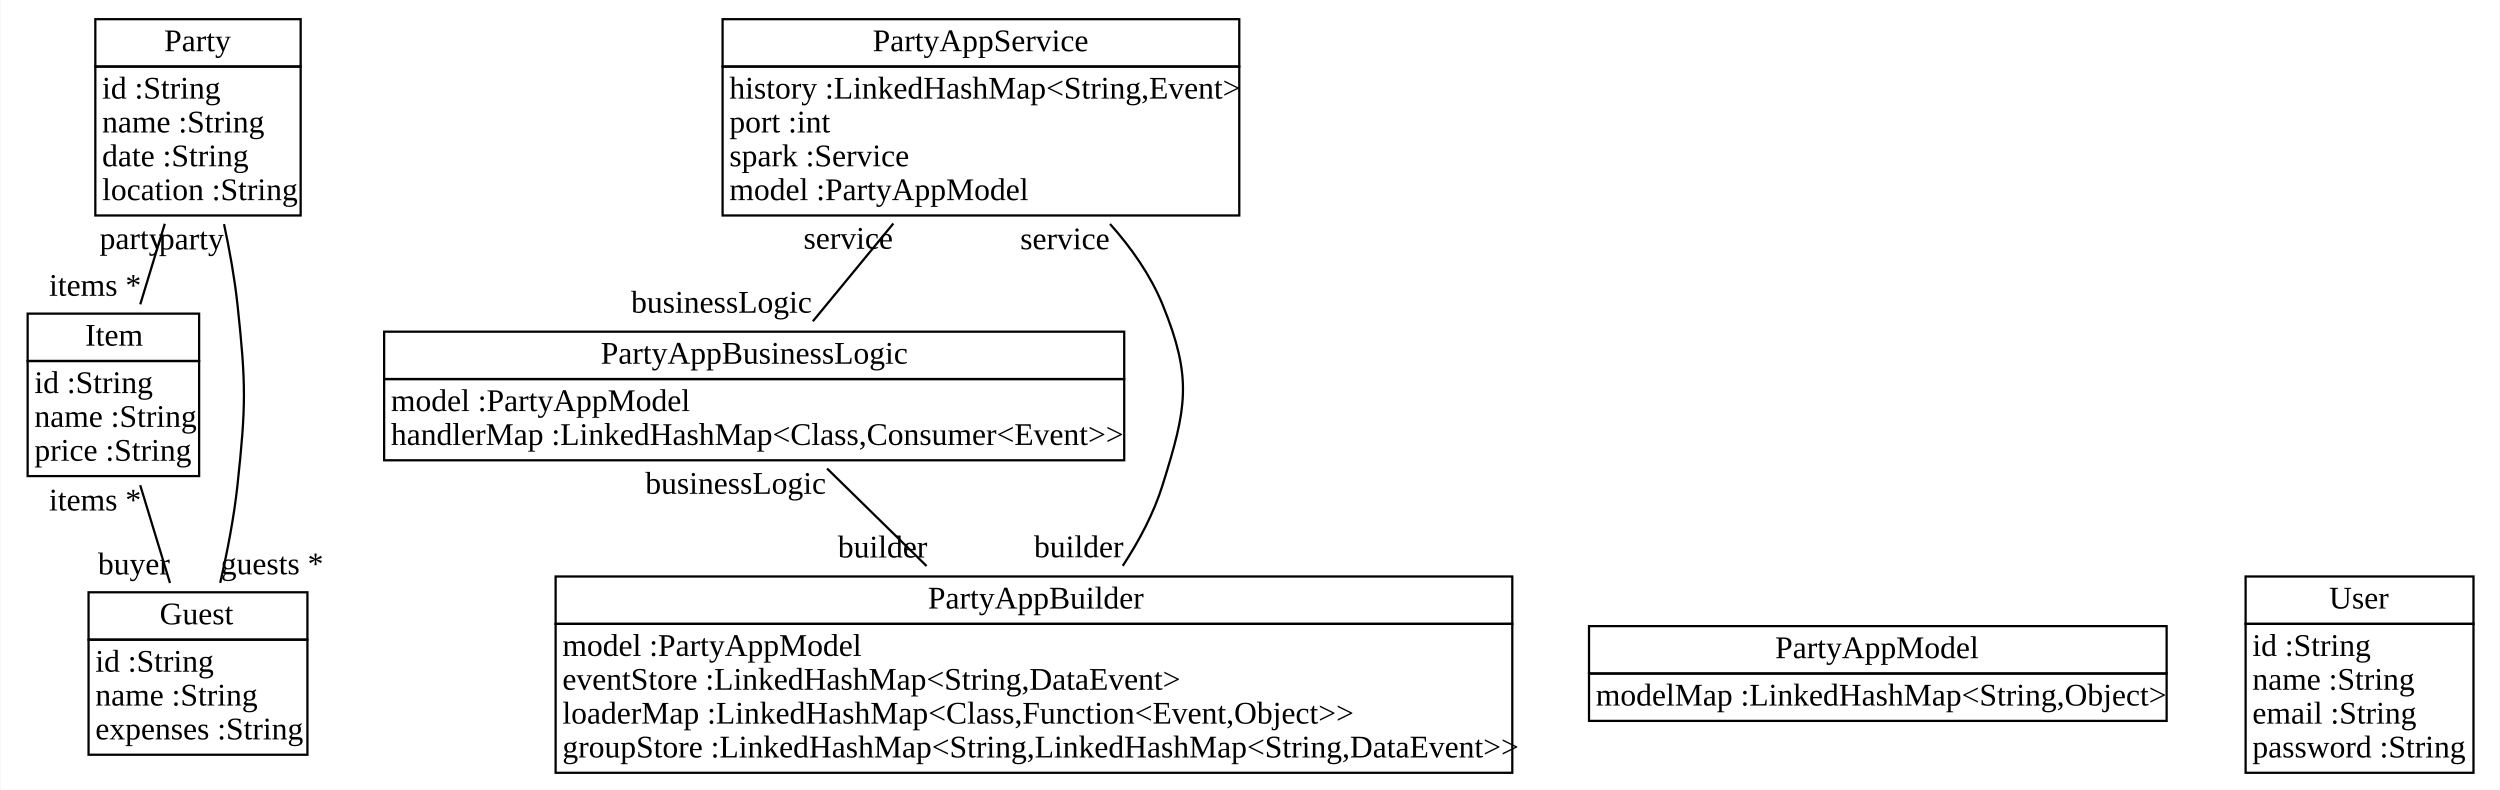
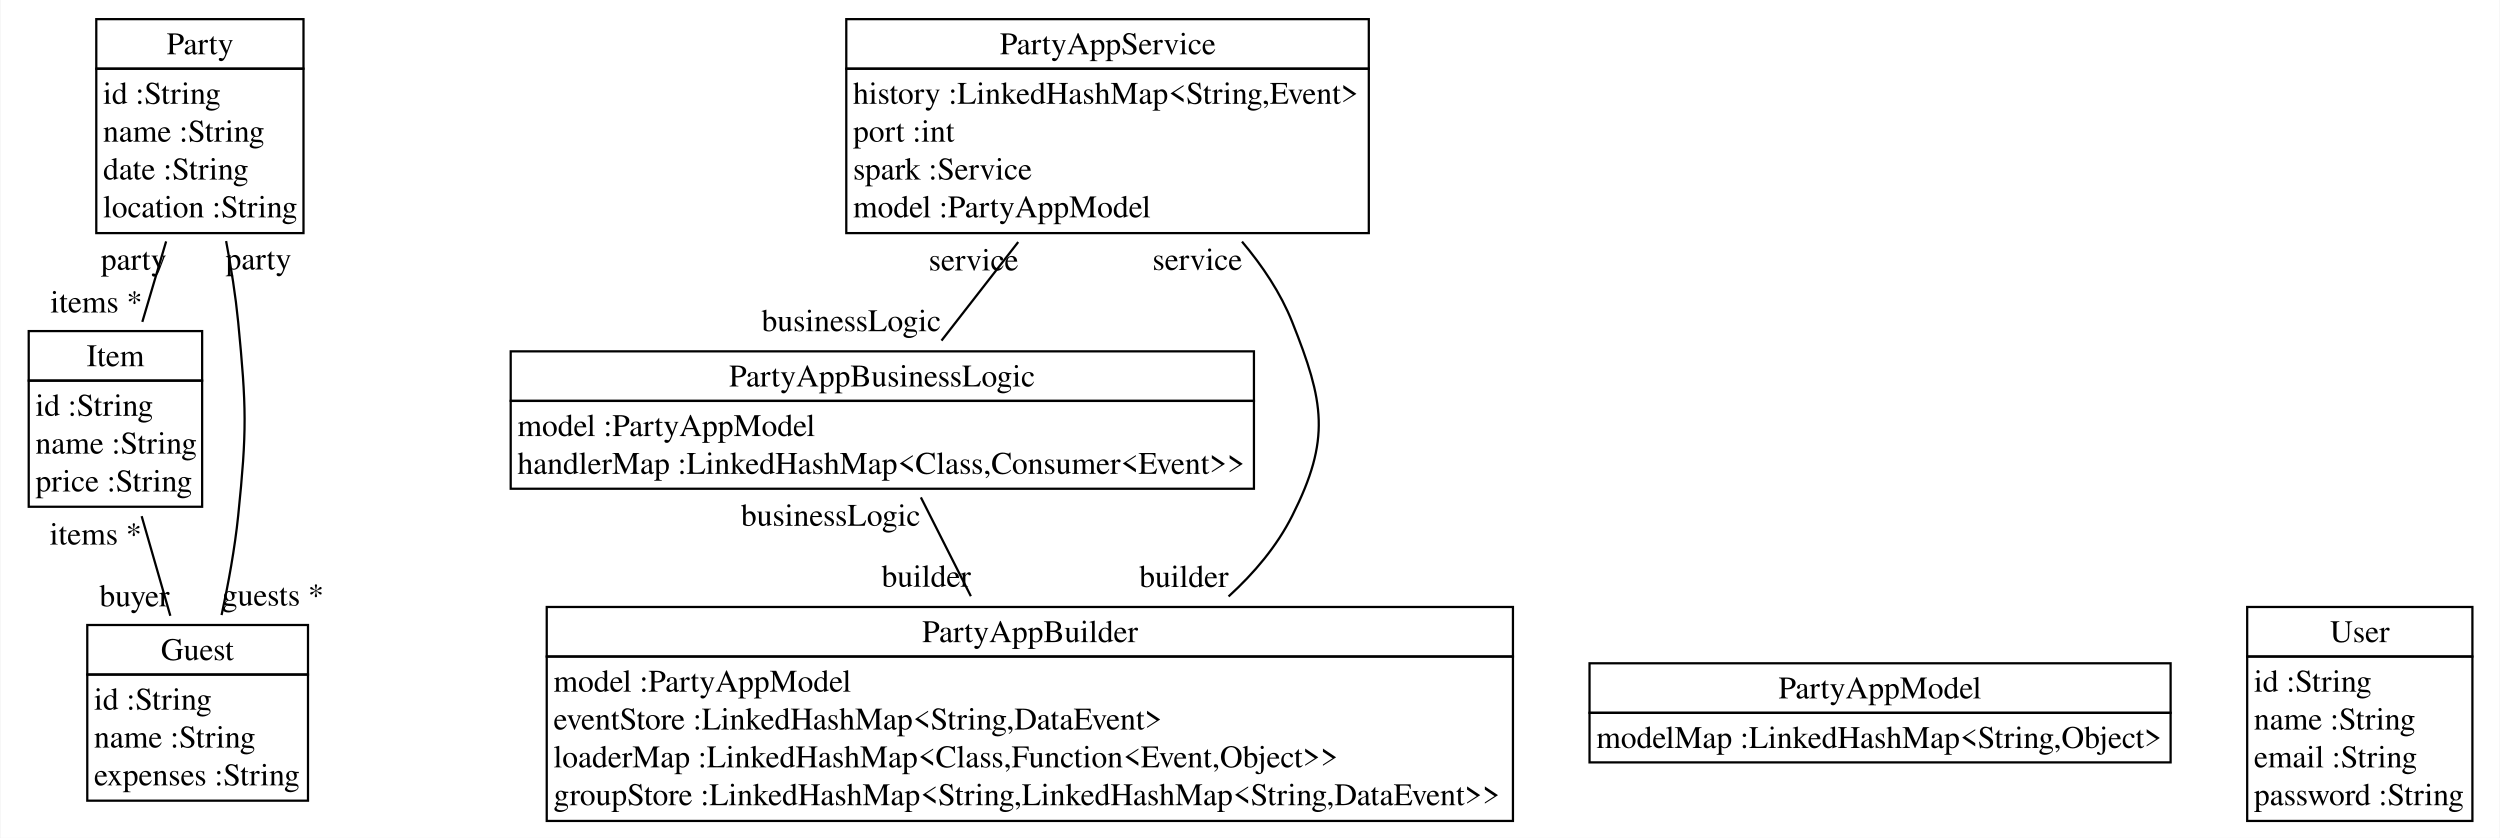
- <svg xmlns="http://www.w3.org/2000/svg" width="1108px" height="350px" viewBox="0.00 0.00 1107.50 350.00">
-   <g id="graph0" class="graph" transform="scale(1.0 1.0) rotate(0) translate(4 346)">
-     <polygon fill="white" stroke="none" points="-4,4 -4,-346 1103.5,-346 1103.5,4 -4,4" />
+ <svg xmlns="http://www.w3.org/2000/svg" width="1110px" height="372px" viewBox="0.00 0.00 1109.50 372.00">
+   <g id="graph0" class="graph" transform="scale(1.0 1.0) rotate(0) translate(4 368)">
+     <polygon fill="white" stroke="transparent" points="-4,4 -4,-368 1105.5,-368 1105.5,4 -4,4" />
    <g id="node1" class="node">
-       <polygon fill="none" stroke="black" points="35,-62.5 35,-83.5 132,-83.5 132,-62.5 35,-62.5" />
-       <text text-anchor="start" x="66.5" y="-69.3" font-family="Times New Roman,serif" font-size="14.00">Guest</text>
-       <polygon fill="none" stroke="black" points="35,-11.5 35,-62.5 132,-62.5 132,-11.5 35,-11.5" />
-       <text text-anchor="start" x="38" y="-48.3" font-family="Times New Roman,serif" font-size="14.00">id :String</text>
-       <text text-anchor="start" x="38" y="-33.3" font-family="Times New Roman,serif" font-size="14.00">name :String</text>
-       <text text-anchor="start" x="38" y="-18.3" font-family="Times New Roman,serif" font-size="14.00">expenses :String</text>
+       <polygon fill="none" stroke="black" points="34.5,-68.5 34.5,-90.5 132.5,-90.5 132.5,-68.5 34.5,-68.5" />
+       <text text-anchor="start" x="67.17" y="-74.9" font-family="Times,serif" font-size="14.00">Guest</text>
+       <polygon fill="none" stroke="black" points="34.5,-12.5 34.5,-68.5 132.5,-68.5 132.5,-12.5 34.5,-12.5" />
+       <text text-anchor="start" x="37.5" y="-52.9" font-family="Times,serif" font-size="14.00">id :String</text>
+       <text text-anchor="start" x="37.5" y="-36.1" font-family="Times,serif" font-size="14.00">name :String</text>
+       <text text-anchor="start" x="37.5" y="-19.3" font-family="Times,serif" font-size="14.00">expenses :String</text>
    </g>
    <g id="node2" class="node">
-       <polygon fill="none" stroke="black" points="8,-186 8,-207 84,-207 84,-186 8,-186" />
-       <text text-anchor="start" x="33.5" y="-192.8" font-family="Times New Roman,serif" font-size="14.00">Item</text>
-       <polygon fill="none" stroke="black" points="8,-135 8,-186 84,-186 84,-135 8,-135" />
-       <text text-anchor="start" x="11" y="-171.8" font-family="Times New Roman,serif" font-size="14.00">id :String</text>
-       <text text-anchor="start" x="11" y="-156.8" font-family="Times New Roman,serif" font-size="14.00">name :String</text>
-       <text text-anchor="start" x="11" y="-141.8" font-family="Times New Roman,serif" font-size="14.00">price :String</text>
+       <polygon fill="none" stroke="black" points="8.5,-199 8.5,-221 85.5,-221 85.5,-199 8.5,-199" />
+       <text text-anchor="start" x="34.17" y="-205.4" font-family="Times,serif" font-size="14.00">Item</text>
+       <polygon fill="none" stroke="black" points="8.5,-143 8.5,-199 85.5,-199 85.5,-143 8.5,-143" />
+       <text text-anchor="start" x="11.5" y="-183.4" font-family="Times,serif" font-size="14.00">id :String</text>
+       <text text-anchor="start" x="11.5" y="-166.6" font-family="Times,serif" font-size="14.00">name :String</text>
+       <text text-anchor="start" x="11.5" y="-149.8" font-family="Times,serif" font-size="14.00">price :String</text>
    </g>
    <g id="edge4" class="edge">
-       <path fill="none" stroke="black" d="M71.089,-87.612C66.864,-101.486 62.112,-117.093 57.888,-130.961" />
-       <text text-anchor="middle" x="37.888" y="-119.761" font-family="Times New Roman,serif" font-size="14.00">items *</text>
-       <text text-anchor="middle" x="55.089" y="-91.412" font-family="Times New Roman,serif" font-size="14.00">buyer</text>
+       <path fill="none" stroke="black" d="M71.38,-94.58C67.3,-108.78 62.73,-124.62 58.64,-138.83" />
+       <text text-anchor="middle" x="38.23" y="-126.23" font-family="Times,serif" font-size="14.00">items *</text>
+       <text text-anchor="middle" x="55.45" y="-98.78" font-family="Times,serif" font-size="14.00">buyer</text>
    </g>
    <g id="node3" class="node">
-       <polygon fill="none" stroke="black" points="38,-316.5 38,-337.5 129,-337.5 129,-316.5 38,-316.5" />
-       <text text-anchor="start" x="68.5" y="-323.3" font-family="Times New Roman,serif" font-size="14.00">Party</text>
-       <polygon fill="none" stroke="black" points="38,-250.5 38,-316.5 129,-316.5 129,-250.5 38,-250.5" />
-       <text text-anchor="start" x="41" y="-302.3" font-family="Times New Roman,serif" font-size="14.00">id :String</text>
-       <text text-anchor="start" x="41" y="-287.3" font-family="Times New Roman,serif" font-size="14.00">name :String</text>
-       <text text-anchor="start" x="41" y="-272.3" font-family="Times New Roman,serif" font-size="14.00">date :String</text>
-       <text text-anchor="start" x="41" y="-257.3" font-family="Times New Roman,serif" font-size="14.00">location :String</text>
+       <polygon fill="none" stroke="black" points="38.5,-337.5 38.5,-359.5 130.5,-359.5 130.5,-337.5 38.5,-337.5" />
+       <text text-anchor="start" x="69.73" y="-343.9" font-family="Times,serif" font-size="14.00">Party</text>
+       <polygon fill="none" stroke="black" points="38.5,-264.5 38.5,-337.5 130.5,-337.5 130.5,-264.5 38.5,-264.5" />
+       <text text-anchor="start" x="41.5" y="-321.9" font-family="Times,serif" font-size="14.00">id :String</text>
+       <text text-anchor="start" x="41.5" y="-305.1" font-family="Times,serif" font-size="14.00">name :String</text>
+       <text text-anchor="start" x="41.5" y="-288.3" font-family="Times,serif" font-size="14.00">date :String</text>
+       <text text-anchor="start" x="41.5" y="-271.5" font-family="Times,serif" font-size="14.00">location :String</text>
    </g>
    <g id="edge5" class="edge">
-       <path fill="none" stroke="black" d="M93.346,-87.663C96.461,-101.278 99.46,-116.716 101,-131 104.812,-166.351 104.812,-175.649 101,-211 99.743,-222.66 97.513,-235.09 95.043,-246.668" />
-       <text text-anchor="middle" x="80.543" y="-235.468" font-family="Times New Roman,serif" font-size="14.00">party</text>
-       <text text-anchor="middle" x="116.346" y="-91.463" font-family="Times New Roman,serif" font-size="14.00">guests *</text>
+       <path fill="none" stroke="black" d="M94.13,-94.91C97.14,-108.86 100.01,-124.5 101.5,-139 105.41,-177.02 105.2,-186.96 101.5,-225 100.36,-236.73 98.37,-249.23 96.14,-260.97" />
+       <text text-anchor="middle" x="110.52" y="-248.37" font-family="Times,serif" font-size="14.00">party</text>
+       <text text-anchor="middle" x="116.88" y="-99.11" font-family="Times,serif" font-size="14.00">guests *</text>
    </g>
    <g id="edge6" class="edge">
-       <path fill="none" stroke="black" d="M57.911,-211.112C61.375,-222.489 65.195,-235.031 68.786,-246.824" />
-       <text text-anchor="middle" x="54.286" y="-235.624" font-family="Times New Roman,serif" font-size="14.00">party</text>
-       <text text-anchor="middle" x="37.911" y="-214.912" font-family="Times New Roman,serif" font-size="14.00">items *</text>
+       <path fill="none" stroke="black" d="M58.94,-225.08C62.32,-236.49 66.01,-248.98 69.51,-260.82" />
+       <text text-anchor="middle" x="55.13" y="-248.22" font-family="Times,serif" font-size="14.00">party</text>
+       <text text-anchor="middle" x="38.53" y="-229.28" font-family="Times,serif" font-size="14.00">items *</text>
    </g>
    <g id="node4" class="node">
-       <polygon fill="none" stroke="black" points="242,-69.5 242,-90.5 666,-90.5 666,-69.5 242,-69.5" />
-       <text text-anchor="start" x="407" y="-76.3" font-family="Times New Roman,serif" font-size="14.00">PartyAppBuilder</text>
-       <polygon fill="none" stroke="black" points="242,-3.5 242,-69.5 666,-69.5 666,-3.5 242,-3.5" />
-       <text text-anchor="start" x="245" y="-55.3" font-family="Times New Roman,serif" font-size="14.00">model :PartyAppModel</text>
-       <text text-anchor="start" x="245" y="-40.3" font-family="Times New Roman,serif" font-size="14.00">eventStore :LinkedHashMap&lt;String,DataEvent&gt;</text>
-       <text text-anchor="start" x="245" y="-25.3" font-family="Times New Roman,serif" font-size="14.00">loaderMap :LinkedHashMap&lt;Class,Function&lt;Event,Object&gt;&gt;</text>
-       <text text-anchor="start" x="245" y="-10.3" font-family="Times New Roman,serif" font-size="14.00">groupStore :LinkedHashMap&lt;String,LinkedHashMap&lt;String,DataEvent&gt;&gt;</text>
+       <polygon fill="none" stroke="black" points="238.5,-76.5 238.5,-98.5 667.5,-98.5 667.5,-76.5 238.5,-76.5" />
+       <text text-anchor="start" x="405.18" y="-82.9" font-family="Times,serif" font-size="14.00">PartyAppBuilder</text>
+       <polygon fill="none" stroke="black" points="238.5,-3.5 238.5,-76.5 667.5,-76.5 667.5,-3.5 238.5,-3.5" />
+       <text text-anchor="start" x="241.5" y="-60.9" font-family="Times,serif" font-size="14.00">model :PartyAppModel</text>
+       <text text-anchor="start" x="241.5" y="-44.1" font-family="Times,serif" font-size="14.00">eventStore :LinkedHashMap&lt;String,DataEvent&gt;</text>
+       <text text-anchor="start" x="241.5" y="-27.3" font-family="Times,serif" font-size="14.00">loaderMap :LinkedHashMap&lt;Class,Function&lt;Event,Object&gt;&gt;</text>
+       <text text-anchor="start" x="241.5" y="-10.5" font-family="Times,serif" font-size="14.00">groupStore :LinkedHashMap&lt;String,LinkedHashMap&lt;String,DataEvent&gt;&gt;</text>
    </g>
    <g id="node5" class="node">
-       <polygon fill="none" stroke="black" points="166,-178 166,-199 494,-199 494,-178 166,-178" />
-       <text text-anchor="start" x="262" y="-184.8" font-family="Times New Roman,serif" font-size="14.00">PartyAppBusinessLogic</text>
-       <polygon fill="none" stroke="black" points="166,-142 166,-178 494,-178 494,-142 166,-142" />
-       <text text-anchor="start" x="169" y="-163.8" font-family="Times New Roman,serif" font-size="14.00">model :PartyAppModel</text>
-       <text text-anchor="start" x="169" y="-148.8" font-family="Times New Roman,serif" font-size="14.00">handlerMap :LinkedHashMap&lt;Class,Consumer&lt;Event&gt;&gt;</text>
+       <polygon fill="none" stroke="black" points="222.5,-190 222.5,-212 552.5,-212 552.5,-190 222.5,-190" />
+       <text text-anchor="start" x="319.46" y="-196.4" font-family="Times,serif" font-size="14.00">PartyAppBusinessLogic</text>
+       <polygon fill="none" stroke="black" points="222.5,-151 222.5,-190 552.5,-190 552.5,-151 222.5,-151" />
+       <text text-anchor="start" x="225.5" y="-174.4" font-family="Times,serif" font-size="14.00">model :PartyAppModel</text>
+       <text text-anchor="start" x="225.5" y="-157.6" font-family="Times,serif" font-size="14.00">handlerMap :LinkedHashMap&lt;Class,Consumer&lt;Event&gt;&gt;</text>
    </g>
    <g id="edge1" class="edge">
-       <path fill="none" stroke="black" d="M406.413,-95.128C391.661,-109.583 375.756,-125.167 362.296,-138.355" />
-       <text text-anchor="middle" x="321.796" y="-127.155" font-family="Times New Roman,serif" font-size="14.00">businessLogic</text>
-       <text text-anchor="middle" x="386.913" y="-98.928" font-family="Times New Roman,serif" font-size="14.00">builder</text>
+       <path fill="none" stroke="black" d="M426.81,-103.29C419.36,-118.02 411.41,-133.74 404.62,-147.16" />
+       <text text-anchor="middle" x="364.57" y="-134.56" font-family="Times,serif" font-size="14.00">businessLogic</text>
+       <text text-anchor="middle" x="406.98" y="-107.49" font-family="Times,serif" font-size="14.00">builder</text>
    </g>
    <g id="node7" class="node">
-       <polygon fill="none" stroke="black" points="316,-316.5 316,-337.5 545,-337.5 545,-316.5 316,-316.5" />
-       <text text-anchor="start" x="382.5" y="-323.3" font-family="Times New Roman,serif" font-size="14.00">PartyAppService</text>
-       <polygon fill="none" stroke="black" points="316,-250.5 316,-316.5 545,-316.5 545,-250.5 316,-250.5" />
-       <text text-anchor="start" x="319" y="-302.3" font-family="Times New Roman,serif" font-size="14.00">history :LinkedHashMap&lt;String,Event&gt;</text>
-       <text text-anchor="start" x="319" y="-287.3" font-family="Times New Roman,serif" font-size="14.00">port :int</text>
-       <text text-anchor="start" x="319" y="-272.3" font-family="Times New Roman,serif" font-size="14.00">spark :Service</text>
-       <text text-anchor="start" x="319" y="-257.3" font-family="Times New Roman,serif" font-size="14.00">model :PartyAppModel</text>
+       <polygon fill="none" stroke="black" points="371.5,-337.5 371.5,-359.5 603.5,-359.5 603.5,-337.5 371.5,-337.5" />
+       <text text-anchor="start" x="439.68" y="-343.9" font-family="Times,serif" font-size="14.00">PartyAppService</text>
+       <polygon fill="none" stroke="black" points="371.5,-264.5 371.5,-337.5 603.5,-337.5 603.5,-264.5 371.5,-264.5" />
+       <text text-anchor="start" x="374.5" y="-321.9" font-family="Times,serif" font-size="14.00">history :LinkedHashMap&lt;String,Event&gt;</text>
+       <text text-anchor="start" x="374.5" y="-305.1" font-family="Times,serif" font-size="14.00">port :int</text>
+       <text text-anchor="start" x="374.5" y="-288.3" font-family="Times,serif" font-size="14.00">spark :Service</text>
+       <text text-anchor="start" x="374.5" y="-271.5" font-family="Times,serif" font-size="14.00">model :PartyAppModel</text>
    </g>
    <g id="edge2" class="edge">
-       <path fill="none" stroke="black" d="M493.36,-95.213C500.611,-106.293 507.113,-118.535 511,-131 521.585,-164.943 524.456,-178.089 511,-211 505.683,-224.006 497.217,-236.067 487.722,-246.729" />
-       <text text-anchor="middle" x="467.722" y="-235.529" font-family="Times New Roman,serif" font-size="14.00">service</text>
-       <text text-anchor="middle" x="473.86" y="-99.013" font-family="Times New Roman,serif" font-size="14.00">builder</text>
+       <path fill="none" stroke="black" d="M541.23,-103.17C552.62,-113.53 562.68,-125.47 569.5,-139 586.71,-173.13 583.65,-189.5 569.5,-225 564.37,-237.88 556.3,-249.94 547.19,-260.73" />
+       <text text-anchor="middle" x="527.37" y="-248.13" font-family="Times,serif" font-size="14.00">service</text>
+       <text text-anchor="middle" x="521.4" y="-107.37" font-family="Times,serif" font-size="14.00">builder</text>
    </g>
    <g id="edge3" class="edge">
-       <path fill="none" stroke="black" d="M356.013,-203.606C366.892,-216.824 379.758,-232.456 391.684,-246.946" />
-       <text text-anchor="middle" x="371.684" y="-235.746" font-family="Times New Roman,serif" font-size="14.00">service</text>
-       <text text-anchor="middle" x="315.513" y="-207.406" font-family="Times New Roman,serif" font-size="14.00">businessLogic</text>
+       <path fill="none" stroke="black" d="M413.77,-216.76C424.19,-230.15 436.39,-245.83 447.84,-260.54" />
+       <text text-anchor="middle" x="428.02" y="-247.94" font-family="Times,serif" font-size="14.00">service</text>
+       <text text-anchor="middle" x="373.73" y="-220.96" font-family="Times,serif" font-size="14.00">businessLogic</text>
    </g>
    <g id="node6" class="node">
-       <polygon fill="none" stroke="black" points="700,-47.5 700,-68.5 956,-68.5 956,-47.5 700,-47.5" />
-       <text text-anchor="start" x="782.5" y="-54.3" font-family="Times New Roman,serif" font-size="14.00">PartyAppModel</text>
-       <polygon fill="none" stroke="black" points="700,-26.5 700,-47.5 956,-47.5 956,-26.5 700,-26.5" />
-       <text text-anchor="start" x="703" y="-33.3" font-family="Times New Roman,serif" font-size="14.00">modelMap :LinkedHashMap&lt;String,Object&gt;</text>
+       <polygon fill="none" stroke="black" points="701.5,-51.5 701.5,-73.5 959.5,-73.5 959.5,-51.5 701.5,-51.5" />
+       <text text-anchor="start" x="785.4" y="-57.9" font-family="Times,serif" font-size="14.00">PartyAppModel</text>
+       <polygon fill="none" stroke="black" points="701.5,-29.5 701.5,-51.5 959.5,-51.5 959.5,-29.5 701.5,-29.5" />
+       <text text-anchor="start" x="704.5" y="-35.9" font-family="Times,serif" font-size="14.00">modelMap :LinkedHashMap&lt;String,Object&gt;</text>
    </g>
    <g id="node8" class="node">
-       <polygon fill="none" stroke="black" points="991,-69.5 991,-90.5 1092,-90.5 1092,-69.5 991,-69.5" />
-       <text text-anchor="start" x="1028" y="-76.3" font-family="Times New Roman,serif" font-size="14.00">User</text>
-       <polygon fill="none" stroke="black" points="991,-3.5 991,-69.5 1092,-69.5 1092,-3.5 991,-3.5" />
-       <text text-anchor="start" x="994" y="-55.3" font-family="Times New Roman,serif" font-size="14.00">id :String</text>
-       <text text-anchor="start" x="994" y="-40.3" font-family="Times New Roman,serif" font-size="14.00">name :String</text>
-       <text text-anchor="start" x="994" y="-25.3" font-family="Times New Roman,serif" font-size="14.00">email :String</text>
-       <text text-anchor="start" x="994" y="-10.3" font-family="Times New Roman,serif" font-size="14.00">password :String</text>
+       <polygon fill="none" stroke="black" points="993.5,-76.5 993.5,-98.5 1093.5,-98.5 1093.5,-76.5 993.5,-76.5" />
+       <text text-anchor="start" x="1030.29" y="-82.9" font-family="Times,serif" font-size="14.00">User</text>
+       <polygon fill="none" stroke="black" points="993.5,-3.5 993.5,-76.5 1093.5,-76.5 1093.5,-3.5 993.5,-3.5" />
+       <text text-anchor="start" x="996.5" y="-60.9" font-family="Times,serif" font-size="14.00">id :String</text>
+       <text text-anchor="start" x="996.5" y="-44.1" font-family="Times,serif" font-size="14.00">name :String</text>
+       <text text-anchor="start" x="996.5" y="-27.3" font-family="Times,serif" font-size="14.00">email :String</text>
+       <text text-anchor="start" x="996.5" y="-10.5" font-family="Times,serif" font-size="14.00">password :String</text>
    </g>
  </g>
</svg>
